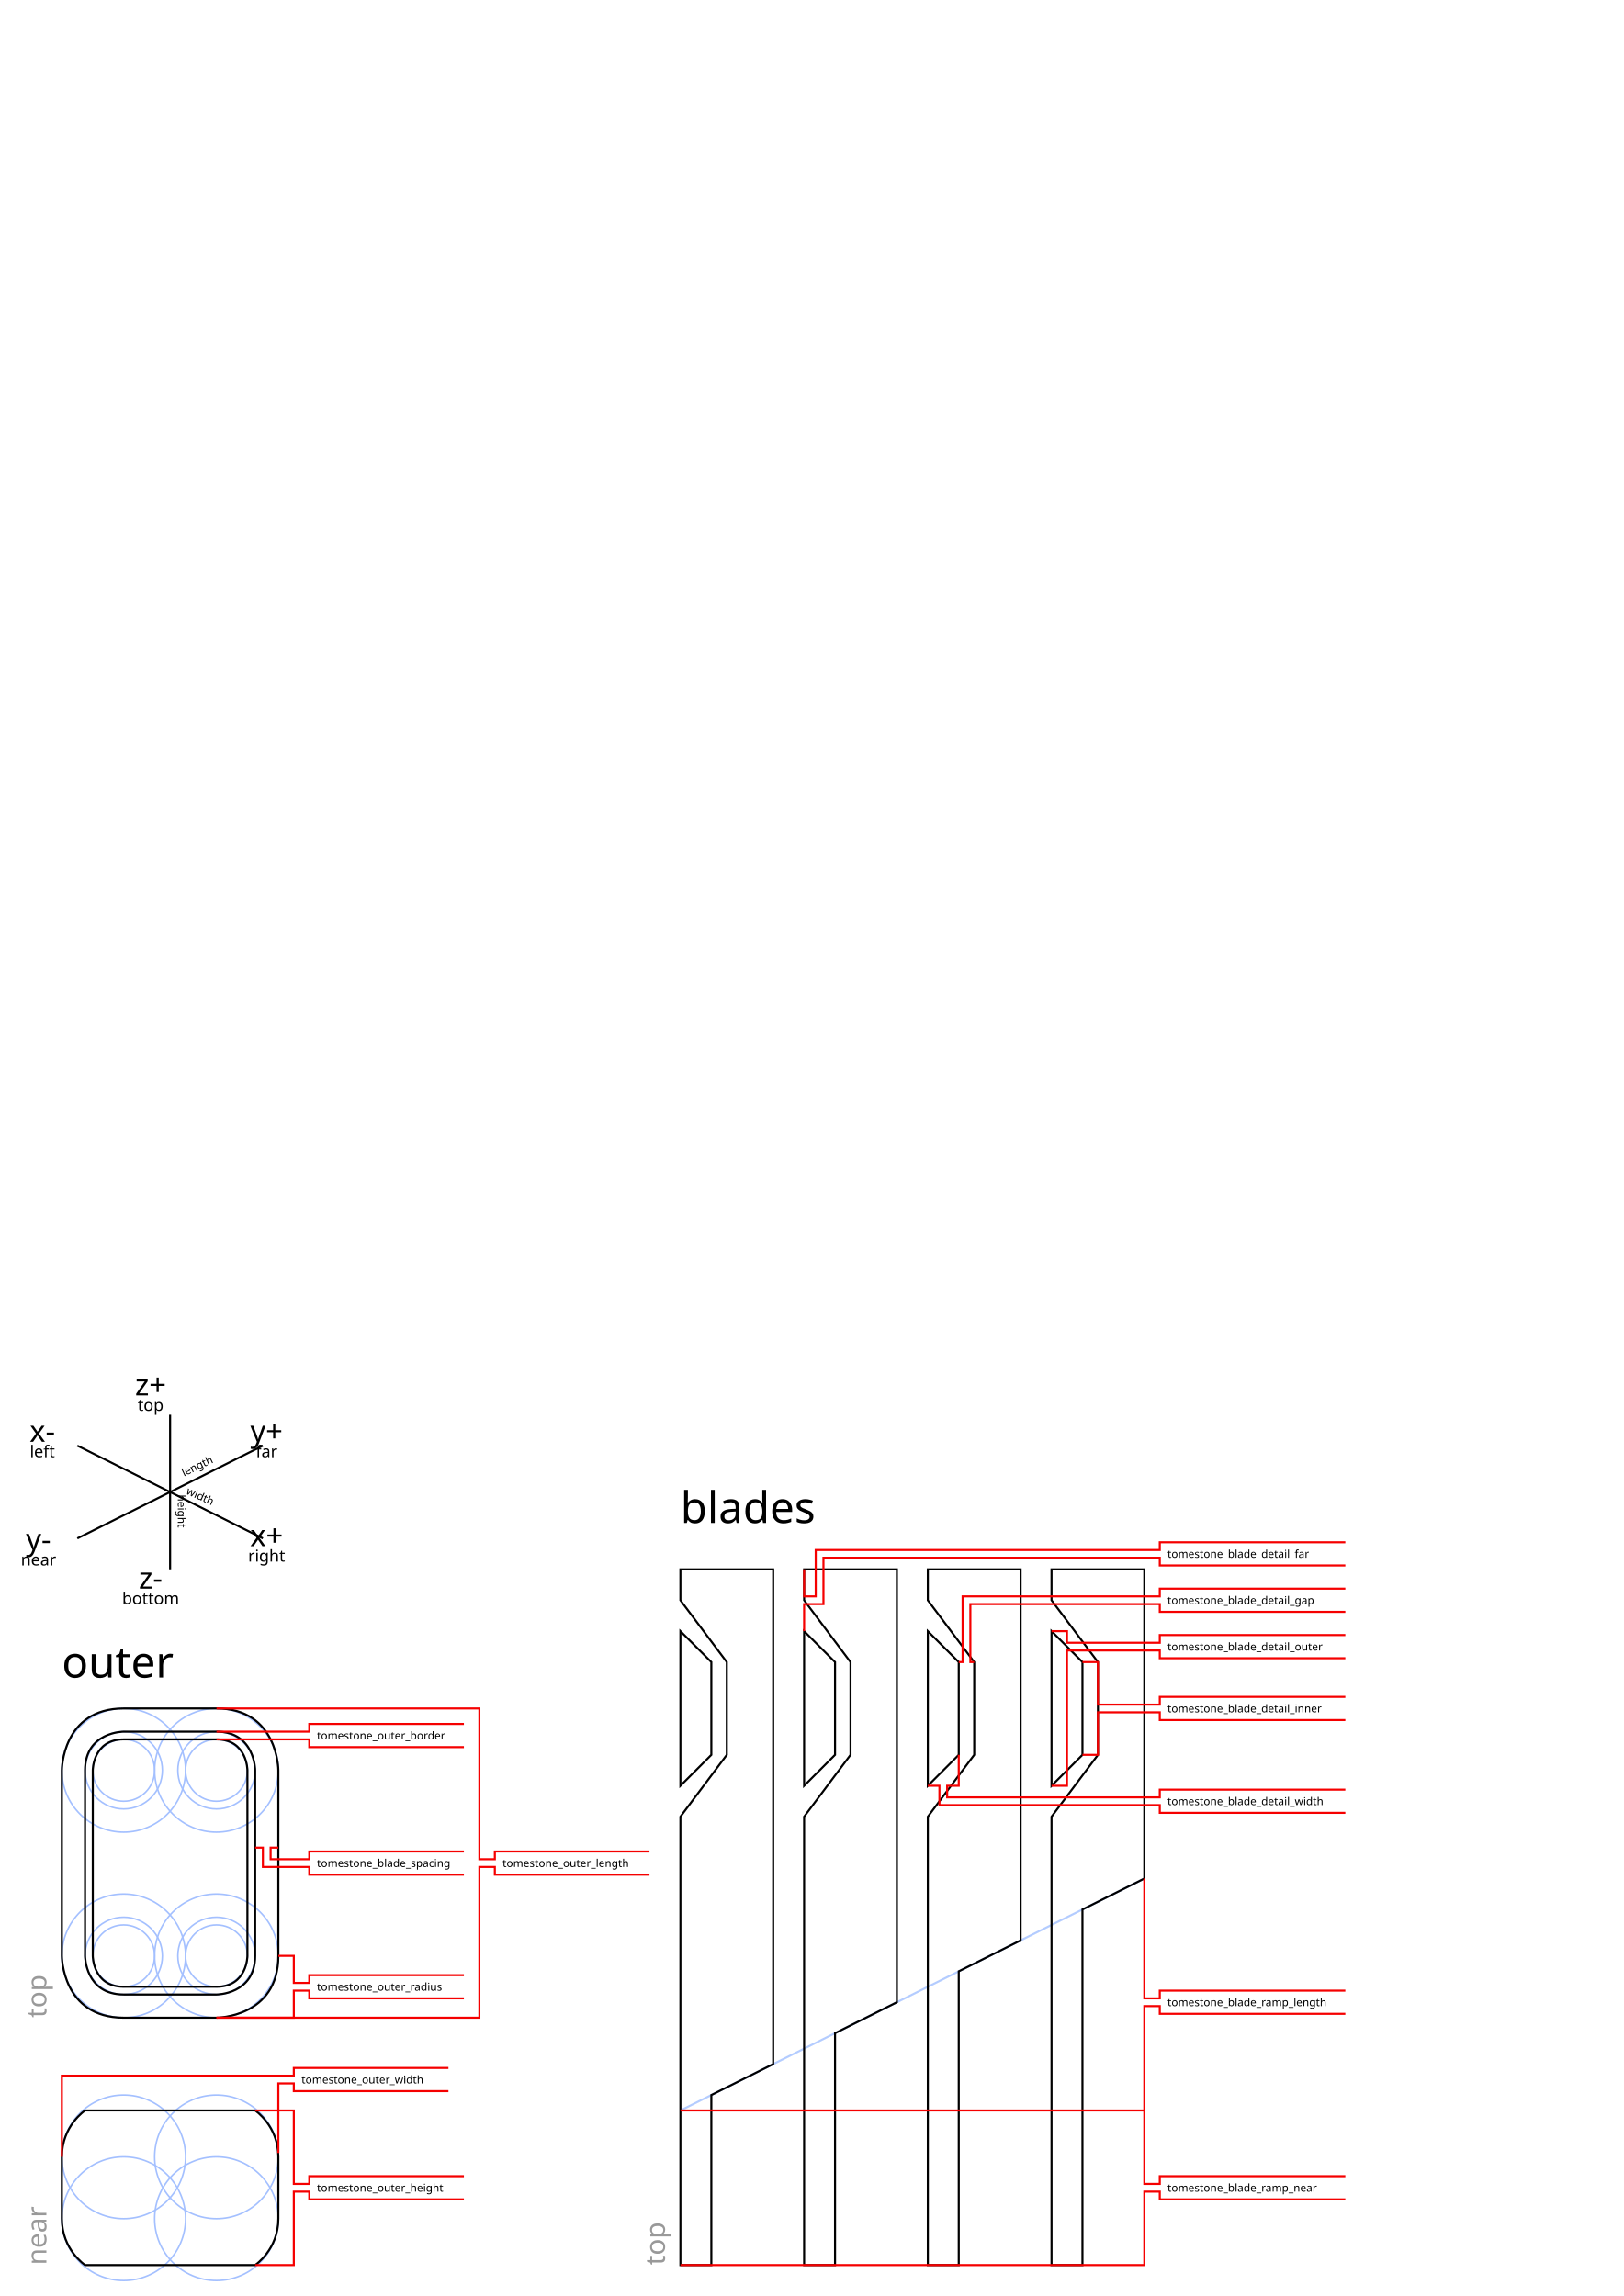
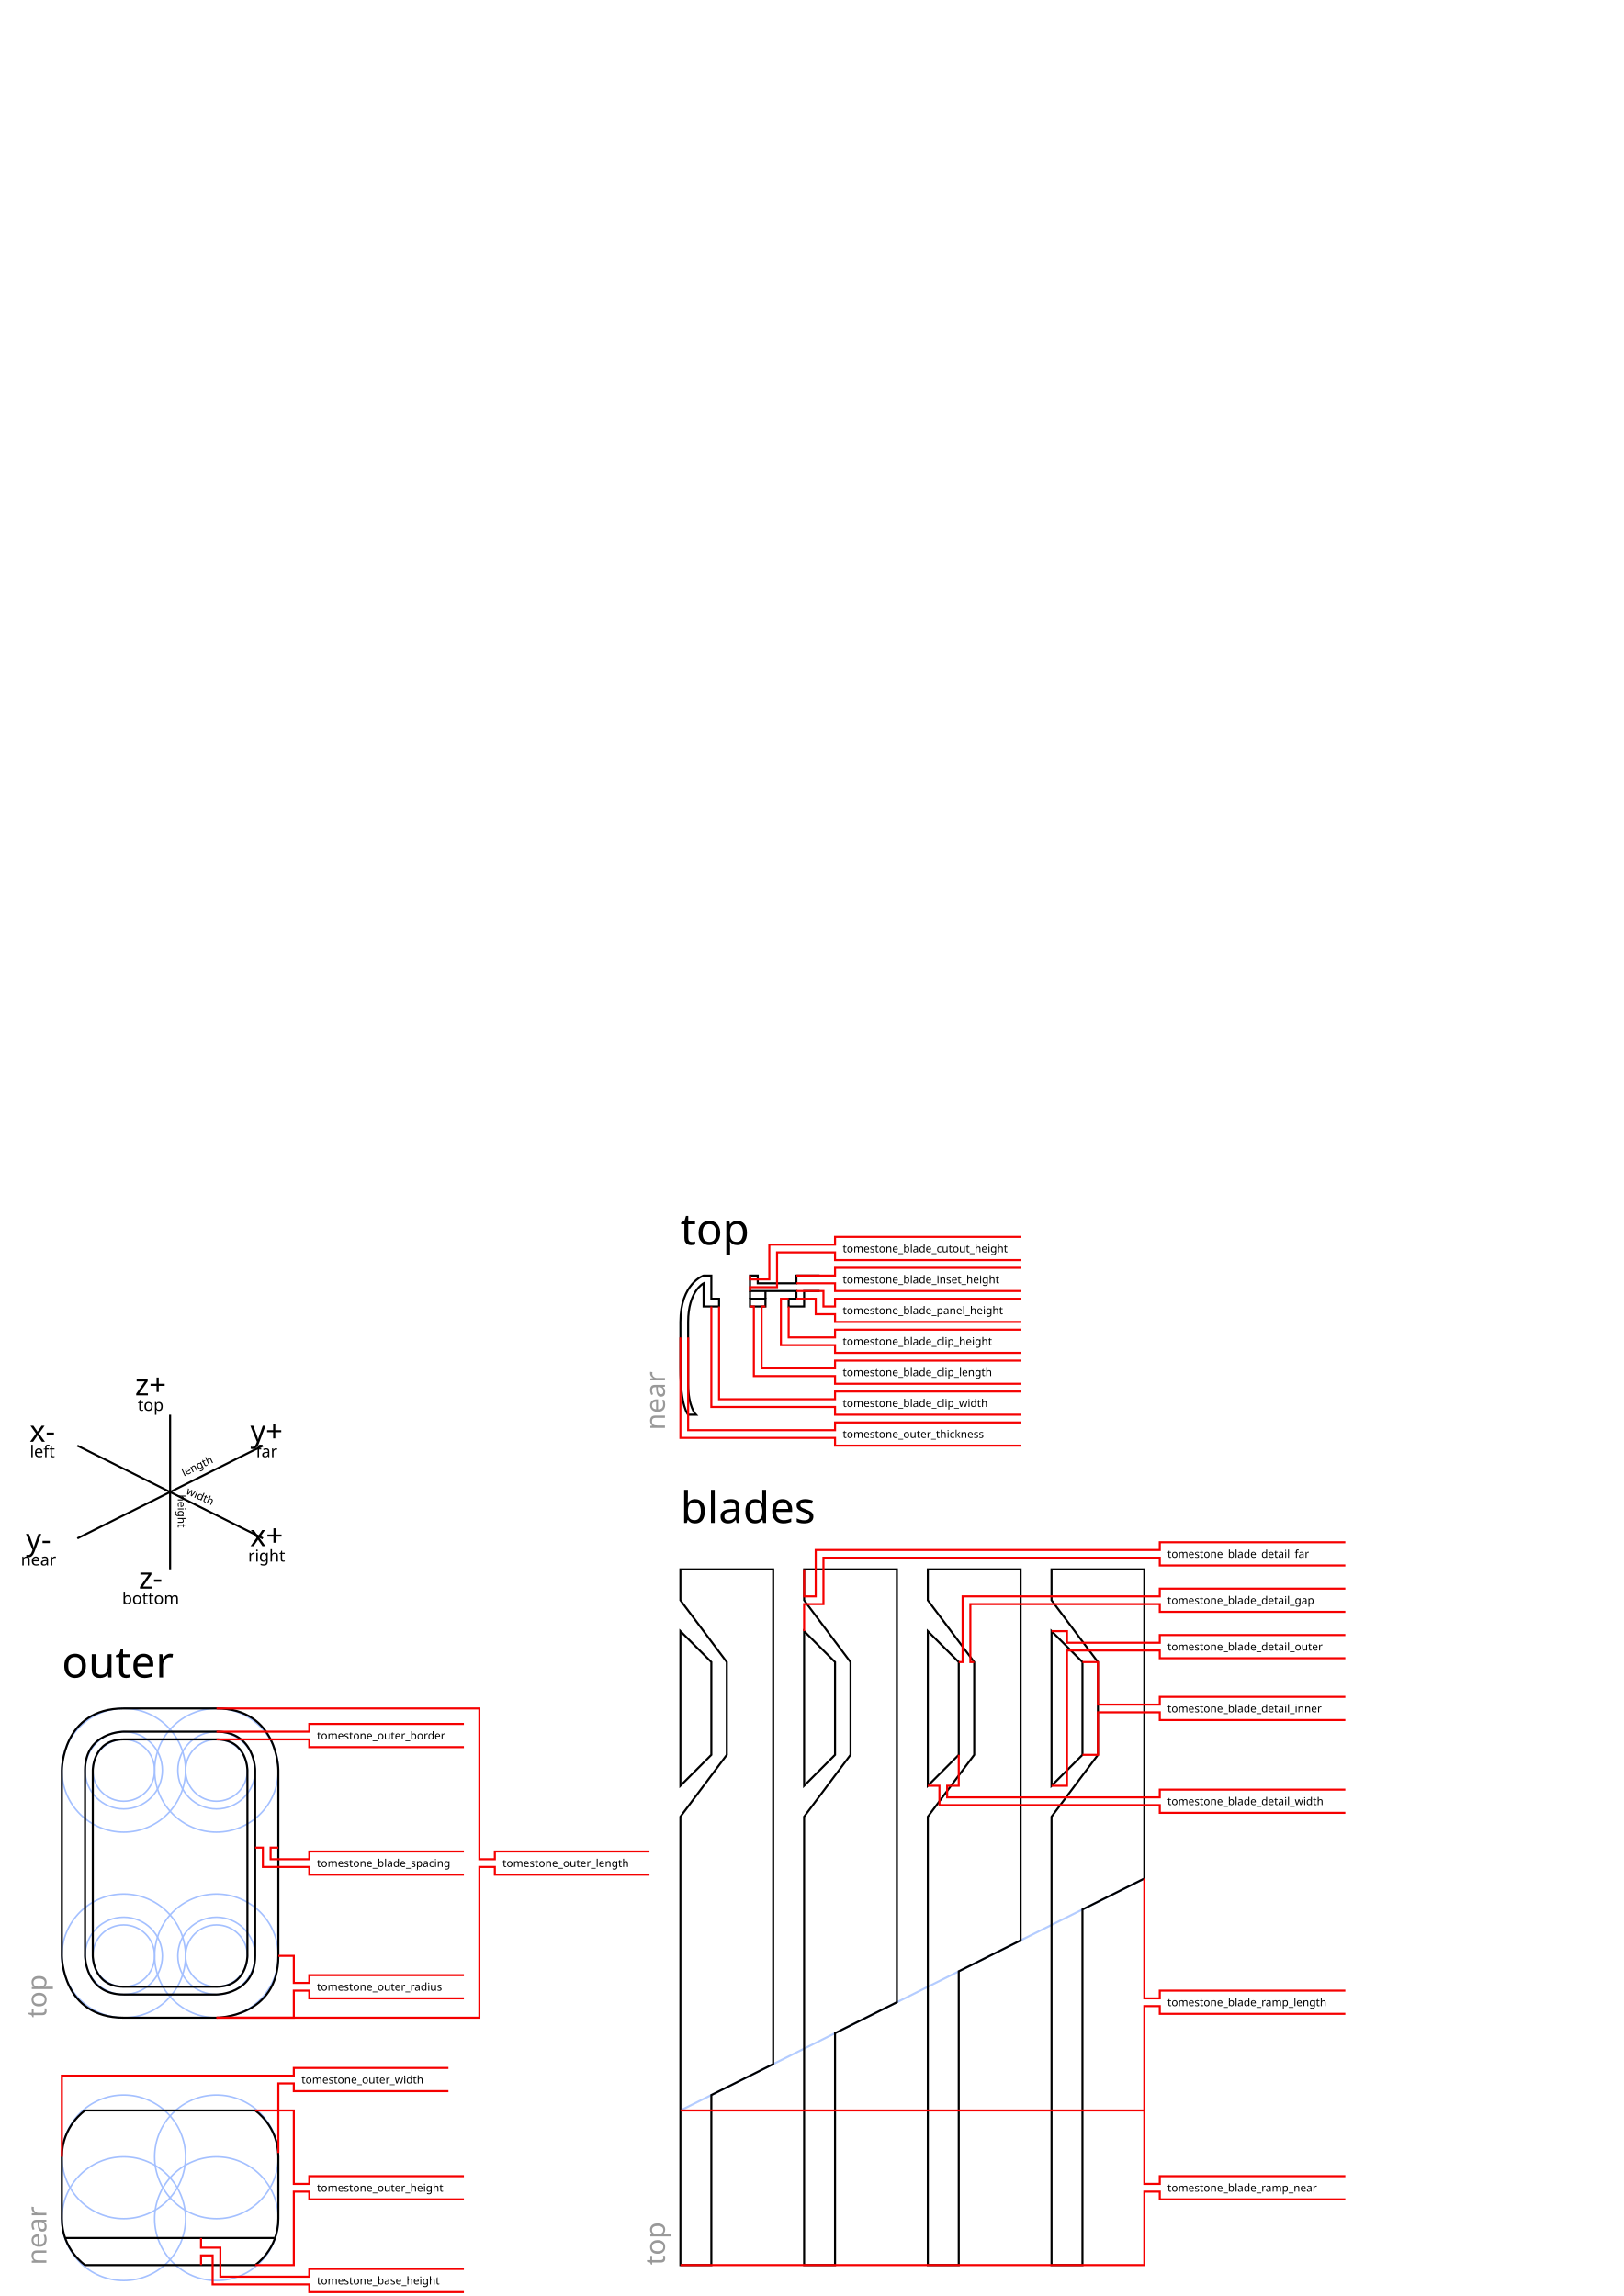
<svg xmlns="http://www.w3.org/2000/svg" width="210mm" height="297mm" viewBox="0 0 210 297" version="1.1" id="svg8">
  <defs id="defs2" />
  <g id="layer1">
    <path style="fill:none;stroke:#a3c0ff;stroke-width:0.265px;stroke-linecap:butt;stroke-linejoin:miter;stroke-opacity:0.82" d="M 88,273 148,243" id="path1386" />
    <path style="fill:none;stroke:#000000;stroke-width:0.265px;stroke-linecap:butt;stroke-linejoin:miter;stroke-opacity:1" d="m 88,293 h 4 v -22 l 8,-4 L 100,203 H 88 v 4 l 6,8 v 12 L 88,235 Z" id="path1392" />
    <circle style="fill:none;fill-opacity:1;stroke:#a4c0ff;stroke-width:0.2;stroke-miterlimit:4;stroke-dasharray:none;stroke-opacity:1" id="path817" cx="16" cy="253" r="8" />
    <circle style="fill:none;fill-opacity:1;stroke:#a4c0ff;stroke-width:0.2;stroke-miterlimit:4;stroke-dasharray:none;stroke-opacity:1" id="path819" cx="16" cy="229" r="8" />
    <circle style="fill:none;fill-opacity:1;stroke:#a4c0ff;stroke-width:0.2;stroke-miterlimit:4;stroke-dasharray:none;stroke-opacity:1" id="path821" cx="28" cy="229" r="8" />
    <circle style="fill:none;fill-opacity:1;stroke:#a4c0ff;stroke-width:0.2;stroke-miterlimit:4;stroke-dasharray:none;stroke-opacity:1" id="path823" cx="28" cy="253" r="8" />
    <path style="fill:none;stroke:#000000;stroke-width:0.265px;stroke-linecap:butt;stroke-linejoin:miter;stroke-opacity:1" d="m 8,253 v -24 c 0,0 0,-8 8,-8 8,0 4,0 12,0 8,0 8,8 8,8 0,0 0,16 0,24 0,8 -8,8 -8,8 0,0 -4,0 -12,0 -8,0 -8,-8 -8,-8 z" id="path825" />
    <circle style="fill:none;fill-opacity:1;stroke:#a4c0ff;stroke-width:0.2;stroke-miterlimit:4;stroke-dasharray:none;stroke-opacity:1" id="path827" cx="16" cy="229" r="5" />
    <circle style="fill:none;fill-opacity:1;stroke:#a4c0ff;stroke-width:0.2;stroke-miterlimit:4;stroke-dasharray:none;stroke-opacity:1" id="path829" cx="16" cy="229" r="4" />
    <circle style="fill:none;fill-opacity:1;stroke:#a4c0ff;stroke-width:0.2;stroke-miterlimit:4;stroke-dasharray:none;stroke-opacity:1" id="path849" cx="28" cy="229" r="5" />
    <circle style="fill:none;fill-opacity:1;stroke:#a4c0ff;stroke-width:0.2;stroke-miterlimit:4;stroke-dasharray:none;stroke-opacity:1" id="path851" cx="28" cy="229" r="4" />
    <circle style="fill:none;fill-opacity:1;stroke:#a4c0ff;stroke-width:0.2;stroke-miterlimit:4;stroke-dasharray:none;stroke-opacity:1" id="path853" cx="28" cy="253" r="5" />
    <circle style="fill:none;fill-opacity:1;stroke:#a4c0ff;stroke-width:0.2;stroke-miterlimit:4;stroke-dasharray:none;stroke-opacity:1" id="path855" cx="28" cy="253" r="4" />
    <circle style="fill:none;fill-opacity:1;stroke:#a4c0ff;stroke-width:0.2;stroke-miterlimit:4;stroke-dasharray:none;stroke-opacity:1" id="path857" cx="16" cy="253" r="5" />
    <circle style="fill:none;fill-opacity:1;stroke:#a4c0ff;stroke-width:0.2;stroke-miterlimit:4;stroke-dasharray:none;stroke-opacity:1" id="path859" cx="16" cy="253" r="4" />
    <path style="fill:none;stroke:#000000;stroke-width:0.265px;stroke-linecap:butt;stroke-linejoin:miter;stroke-opacity:1" d="m 11,253 c 0,0 0,-19 0,-24 0,-5 5,-5 5,-5 0,0 7,0 12,0 C 33,224 33,229 33,229 c 0,0 0,19 0,24 0,5 -5,5 -5,5 0,0 -7,0 -12,0 -5,0 -5,-5 -5,-5 z" id="path861" />
    <path style="fill:none;stroke:#000000;stroke-width:0.265px;stroke-linecap:butt;stroke-linejoin:miter;stroke-opacity:1" d="m 12,253 v -24 c 0,0 0,-4 4,-4 4,0 8,0 12,0 4,0 4,4 4,4 v 24 c 0,0 0,4 -4,4 -4,0 -8,0 -12,0 -4,0 -4,-4 -4,-4 z" id="path863" />
    <circle style="fill:none;fill-opacity:1;stroke:#a4c0ff;stroke-width:0.2;stroke-miterlimit:4;stroke-dasharray:none;stroke-opacity:1" id="path865" cx="16" cy="279" r="8" />
    <circle style="fill:none;fill-opacity:1;stroke:#a4c0ff;stroke-width:0.2;stroke-miterlimit:4;stroke-dasharray:none;stroke-opacity:1" id="path867" cx="28" cy="279" r="8" />
    <circle style="fill:none;fill-opacity:1;stroke:#a4c0ff;stroke-width:0.2;stroke-miterlimit:4;stroke-dasharray:none;stroke-opacity:1" id="path895" cx="28" cy="287" r="8" />
    <circle style="fill:none;fill-opacity:1;stroke:#a4c0ff;stroke-width:0.2;stroke-miterlimit:4;stroke-dasharray:none;stroke-opacity:1" id="path897" cx="16" cy="287" r="8" />
    <path style="fill:none;stroke:#000000;stroke-width:0.265px;stroke-linecap:butt;stroke-linejoin:miter;stroke-opacity:1" d="m 11,273 h 22 c 0,0 3,2 3,6 0,4 0,4 0,8 C 36,291 33,293 33,293 H 11 c 0,0 -3,-2 -3,-6 0,-4 0,-4 0,-8 C 8,275 11,273 11,273 Z" id="path899" />
    <text xml:space="preserve" style="font-style:normal;font-weight:normal;font-size:3.528px;line-height:1.5;font-family:sans-serif;text-align:center;letter-spacing:0px;word-spacing:0px;baseline-shift:baseline;text-anchor:middle;fill:#999999;fill-opacity:1;stroke:none;stroke-width:0.265" x="-261" y="6" id="text903" transform="rotate(-90)">
      <tspan id="tspan901" x="-261" y="6" style="font-size:3.528px;line-height:1.5;text-align:start;baseline-shift:baseline;text-anchor:start;fill:#999999;fill-opacity:1;stroke-width:0.265">top</tspan>
    </text>
    <path style="fill:none;stroke:#f50000;stroke-width:0.265px;stroke-linecap:butt;stroke-linejoin:miter;stroke-opacity:1" d="m 28,261 h 10 L 38,257.5 h 2 l 10e-7,1 H 60" id="path933" />
    <path style="fill:none;stroke:#f50000;stroke-width:0.265px;stroke-linecap:butt;stroke-linejoin:miter;stroke-opacity:1" d="m 36,253 h 2 L 38,256.5 h 2 l 10e-7,-1 H 60" id="path935" />
    <text xml:space="preserve" style="font-style:normal;font-weight:normal;font-size:3.528px;line-height:1.5;font-family:sans-serif;text-align:center;letter-spacing:0px;word-spacing:0px;baseline-shift:baseline;text-anchor:middle;fill:#000000;fill-opacity:1;stroke:none;stroke-width:0.265" x="41" y="257.5" id="text903-1-6">
      <tspan id="tspan901-2-0" x="41" y="257.5" style="font-size:1.411px;line-height:1.5;text-align:start;baseline-shift:baseline;text-anchor:start;stroke-width:0.265">tomestone_outer_radius</tspan>
    </text>
    <path style="fill:none;stroke:#f50000;stroke-width:0.265px;stroke-linecap:butt;stroke-linejoin:miter;stroke-opacity:1" d="m 28,261 h 34 v -19.5 h 2 v 1 h 20" id="path955" />
    <path style="fill:none;stroke:#f50000;stroke-width:0.265px;stroke-linecap:butt;stroke-linejoin:miter;stroke-opacity:1" d="m 28,221 h 34 v 19.5 h 2 v -1 h 20" id="path957" />
    <path style="fill:none;stroke:#f50000;stroke-width:0.265px;stroke-linecap:butt;stroke-linejoin:miter;stroke-opacity:1" d="m 28,224 h 12 v -1 H 60" id="path977" />
    <path style="fill:none;stroke:#f50000;stroke-width:0.265px;stroke-linecap:butt;stroke-linejoin:miter;stroke-opacity:1" d="m 28,225 h 12 v 1 H 60" id="path979" />
    <text xml:space="preserve" style="font-style:normal;font-weight:normal;font-size:3.528px;line-height:1.5;font-family:sans-serif;text-align:center;letter-spacing:0px;word-spacing:0px;baseline-shift:baseline;text-anchor:middle;fill:#000000;fill-opacity:1;stroke:none;stroke-width:0.265" x="41" y="225" id="text903-1-6-4">
      <tspan id="tspan901-2-0-5" x="41" y="225" style="font-size:1.411px;line-height:1.5;text-align:start;baseline-shift:baseline;text-anchor:start;stroke-width:0.265">tomestone_outer_border</tspan>
    </text>
    <path style="fill:none;stroke:#f50000;stroke-width:0.265px;stroke-linecap:butt;stroke-linejoin:miter;stroke-opacity:1" d="m 33,293 h 5 v -9.5 h 2 l 10e-7,1 h 20" id="path933-2" />
    <path style="fill:none;stroke:#f50000;stroke-width:0.265px;stroke-linecap:butt;stroke-linejoin:miter;stroke-opacity:1" d="m 33,273 h 5 L 38,282.5 h 2 l 10e-7,-1 h 20" id="path935-1" />
    <text xml:space="preserve" style="font-style:normal;font-weight:normal;font-size:3.528px;line-height:1.5;font-family:sans-serif;text-align:center;letter-spacing:0px;word-spacing:0px;baseline-shift:baseline;text-anchor:middle;fill:#000000;fill-opacity:1;stroke:none;stroke-width:0.265" x="41" y="283.5" id="text903-1-6-9">
      <tspan id="tspan901-2-0-0" x="41" y="283.5" style="font-size:1.411px;line-height:1.5;text-align:start;baseline-shift:baseline;text-anchor:start;stroke-width:0.265">tomestone_outer_height</tspan>
    </text>
    <path style="fill:none;stroke:#f50000;stroke-width:0.265px;stroke-linecap:butt;stroke-linejoin:miter;stroke-opacity:1" d="m 36,278.5 v -9 H 38 V 270.5 h 20" id="path1045" />
    <path style="fill:none;stroke:#f50000;stroke-width:0.265px;stroke-linecap:butt;stroke-linejoin:miter;stroke-opacity:1" d="m 8,279 v -10.5 h 30 v -1 h 20" id="path1047" />
    <text xml:space="preserve" style="font-style:normal;font-weight:normal;font-size:3.528px;line-height:1.5;font-family:sans-serif;text-align:center;letter-spacing:0px;word-spacing:0px;baseline-shift:baseline;text-anchor:middle;fill:#000000;fill-opacity:1;stroke:none;stroke-width:0.265" x="39" y="269.5" id="text903-1-6-9-4">
      <tspan id="tspan901-2-0-0-1" x="39" y="269.5" style="font-size:1.411px;line-height:1.5;text-align:start;baseline-shift:baseline;text-anchor:start;stroke-width:0.265">tomestone_outer_width</tspan>
    </text>
    <text xml:space="preserve" style="font-style:normal;font-weight:normal;font-size:3.528px;line-height:1.5;font-family:sans-serif;text-align:center;letter-spacing:0px;word-spacing:0px;baseline-shift:baseline;text-anchor:middle;fill:#999999;fill-opacity:1;stroke:none;stroke-width:0.265" x="-293" y="6" id="text903-7" transform="rotate(-90)">
      <tspan id="tspan901-4" x="-293" y="6" style="font-size:3.528px;line-height:1.5;text-align:start;baseline-shift:baseline;text-anchor:start;fill:#999999;fill-opacity:1;stroke-width:0.265">near</tspan>
    </text>
    <text xml:space="preserve" style="font-style:normal;font-weight:normal;font-size:3.528px;line-height:1.5;font-family:sans-serif;text-align:center;letter-spacing:0px;word-spacing:0px;baseline-shift:baseline;text-anchor:middle;fill:#000000;fill-opacity:1;stroke:none;stroke-width:0.265" x="65" y="241.5" id="text903-1-6-9-4-4">
      <tspan id="tspan901-2-0-0-1-3" x="65" y="241.5" style="font-size:1.411px;line-height:1.5;text-align:start;baseline-shift:baseline;text-anchor:start;stroke-width:0.265">tomestone_outer_length</tspan>
    </text>
    <path style="fill:none;stroke:#000000;stroke-width:0.265px;stroke-linecap:butt;stroke-linejoin:miter;stroke-opacity:1" d="M 10,199 34,187" id="path1103" />
    <path style="fill:none;stroke:#000000;stroke-width:0.265px;stroke-linecap:butt;stroke-linejoin:miter;stroke-opacity:1" d="m 10,187 24,12" id="path1105" />
    <path style="fill:none;stroke:#000000;stroke-width:0.265px;stroke-linecap:butt;stroke-linejoin:miter;stroke-opacity:1" d="M 22,203 V 183" id="path1107" />
    <text xml:space="preserve" style="font-style:normal;font-weight:normal;font-size:3.881px;line-height:1.25;font-family:sans-serif;letter-spacing:0px;word-spacing:0px;fill:#000000;fill-opacity:1;stroke:none;stroke-width:0.265" x="8" y="186.5" id="text1111">
      <tspan id="tspan1109" x="8" y="186.5" style="text-align:center;text-anchor:middle;stroke-width:0.265">x-</tspan>
    </text>
    <text xml:space="preserve" style="font-style:normal;font-weight:normal;font-size:3.881px;line-height:1.25;font-family:sans-serif;letter-spacing:0px;word-spacing:0px;fill:#000000;fill-opacity:1;stroke:none;stroke-width:0.265" x="8" y="188.5" id="text1115">
      <tspan id="tspan1113" x="8" y="188.5" style="font-size:2.117px;text-align:center;text-anchor:middle;stroke-width:0.265">left</tspan>
    </text>
    <text xml:space="preserve" style="font-style:normal;font-weight:normal;font-size:3.881px;line-height:1.25;font-family:sans-serif;letter-spacing:0px;word-spacing:0px;fill:#000000;fill-opacity:1;stroke:none;stroke-width:0.265" x="37" y="200" id="text1111-0">
      <tspan id="tspan1109-1" x="37" y="200" style="text-align:center;text-anchor:middle;stroke-width:0.265">x+</tspan>
    </text>
    <text xml:space="preserve" style="font-style:normal;font-weight:normal;font-size:3.881px;line-height:1.25;font-family:sans-serif;letter-spacing:0px;word-spacing:0px;fill:#000000;fill-opacity:1;stroke:none;stroke-width:0.265" x="37" y="202" id="text1115-4">
      <tspan id="tspan1113-0" x="37" y="202" style="font-size:2.117px;text-align:center;text-anchor:middle;stroke-width:0.265">right</tspan>
    </text>
    <text xml:space="preserve" style="font-style:normal;font-weight:normal;font-size:3.881px;line-height:1.25;font-family:sans-serif;letter-spacing:0px;word-spacing:0px;fill:#000000;fill-opacity:1;stroke:none;stroke-width:0.265" x="37" y="186.5" id="text1111-0-9">
      <tspan id="tspan1109-1-5" x="37" y="186.5" style="text-align:center;text-anchor:middle;stroke-width:0.265">y+</tspan>
    </text>
    <text xml:space="preserve" style="font-style:normal;font-weight:normal;font-size:3.881px;line-height:1.25;font-family:sans-serif;letter-spacing:0px;word-spacing:0px;fill:#000000;fill-opacity:1;stroke:none;stroke-width:0.265" x="37" y="188.5" id="text1115-4-1">
      <tspan id="tspan1113-0-7" x="37" y="188.5" style="font-size:2.117px;text-align:center;text-anchor:middle;stroke-width:0.265">far</tspan>
    </text>
    <text xml:space="preserve" style="font-style:normal;font-weight:normal;font-size:3.881px;line-height:1.25;font-family:sans-serif;letter-spacing:0px;word-spacing:0px;fill:#000000;fill-opacity:1;stroke:none;stroke-width:0.265" x="7.5" y="200.5" id="text1111-0-9-4">
      <tspan id="tspan1109-1-5-8" x="7.5" y="200.5" style="text-align:center;text-anchor:middle;stroke-width:0.265">y-</tspan>
    </text>
    <text xml:space="preserve" style="font-style:normal;font-weight:normal;font-size:3.881px;line-height:1.25;font-family:sans-serif;letter-spacing:0px;word-spacing:0px;fill:#000000;fill-opacity:1;stroke:none;stroke-width:0.265" x="7.5" y="202.5" id="text1115-4-1-9">
      <tspan id="tspan1113-0-7-3" x="7.5" y="202.5" style="font-size:2.117px;text-align:center;text-anchor:middle;stroke-width:0.265">near</tspan>
    </text>
    <text xml:space="preserve" style="font-style:normal;font-weight:normal;font-size:3.881px;line-height:1.25;font-family:sans-serif;letter-spacing:0px;word-spacing:0px;fill:#000000;fill-opacity:1;stroke:none;stroke-width:0.265" x="22" y="205.5" id="text1111-0-9-4-1">
      <tspan id="tspan1109-1-5-8-4" x="22" y="205.5" style="text-align:center;text-anchor:middle;stroke-width:0.265">z-</tspan>
    </text>
    <text xml:space="preserve" style="font-style:normal;font-weight:normal;font-size:3.881px;line-height:1.25;font-family:sans-serif;letter-spacing:0px;word-spacing:0px;fill:#000000;fill-opacity:1;stroke:none;stroke-width:0.265" x="22" y="207.5" id="text1115-4-1-9-2">
      <tspan id="tspan1113-0-7-3-8" x="22" y="207.5" style="font-size:2.117px;text-align:center;text-anchor:middle;stroke-width:0.265">bottom</tspan>
    </text>
    <text xml:space="preserve" style="font-style:normal;font-weight:normal;font-size:3.881px;line-height:1.25;font-family:sans-serif;letter-spacing:0px;word-spacing:0px;fill:#000000;fill-opacity:1;stroke:none;stroke-width:0.265" x="22" y="180.5" id="text1111-0-9-4-1-1">
      <tspan id="tspan1109-1-5-8-4-2" x="22" y="180.5" style="text-align:center;text-anchor:middle;stroke-width:0.265">z+</tspan>
    </text>
    <text xml:space="preserve" style="font-style:normal;font-weight:normal;font-size:3.881px;line-height:1.25;font-family:sans-serif;letter-spacing:0px;word-spacing:0px;fill:#000000;fill-opacity:1;stroke:none;stroke-width:0.265" x="22" y="182.5" id="text1115-4-1-9-2-2">
      <tspan id="tspan1113-0-7-3-8-5" x="22" y="182.5" style="font-size:2.117px;text-align:center;text-anchor:middle;stroke-width:0.265">top</tspan>
    </text>
    <text xml:space="preserve" style="font-style:normal;font-weight:normal;font-size:3.881px;line-height:1.25;font-family:sans-serif;letter-spacing:0px;word-spacing:0px;fill:#000000;fill-opacity:1;stroke:none;stroke-width:0.265" x="-55.669" y="182.773" id="text1115-4-2" transform="rotate(-25.36653)">
      <tspan id="tspan1113-0-0" x="-55.669" y="182.773" style="font-size:1.411px;text-align:center;text-anchor:middle;stroke-width:0.265">length</tspan>
    </text>
    <text xml:space="preserve" style="font-style:normal;font-weight:normal;font-size:3.881px;line-height:1.25;font-family:sans-serif;letter-spacing:0px;word-spacing:0px;fill:#000000;fill-opacity:1;stroke:none;stroke-width:0.265" x="105.227" y="166.542" id="text1115-4-2-1" transform="rotate(24.11479)">
      <tspan id="tspan1113-0-0-5" x="105.227" y="166.542" style="font-size:1.411px;text-align:center;text-anchor:middle;stroke-width:0.265">width</tspan>
    </text>
    <text xml:space="preserve" style="font-style:normal;font-weight:normal;font-size:3.881px;line-height:1.25;font-family:sans-serif;letter-spacing:0px;word-spacing:0px;fill:#000000;fill-opacity:1;stroke:none;stroke-width:0.265" x="198" y="-23" id="text1293" transform="rotate(90)">
      <tspan id="tspan1291" x="198" y="-23" style="font-size:1.411px;text-align:center;text-anchor:middle;stroke-width:0.265">height</tspan>
    </text>
    <text xml:space="preserve" style="font-style:normal;font-weight:normal;font-size:3.881px;line-height:1.25;font-family:sans-serif;letter-spacing:0px;word-spacing:0px;fill:#000000;fill-opacity:1;stroke:none;stroke-width:0.265" x="8" y="217" id="text1297">
      <tspan id="tspan1295" x="8" y="217" style="font-size:5.644px;stroke-width:0.265">outer</tspan>
    </text>
    <path style="fill:none;stroke:#f50000;stroke-width:0.265px;stroke-linecap:butt;stroke-linejoin:miter;stroke-opacity:1" d="M 36,239 H 35 v 1.5 h 5 v -1 H 60" id="path1299" />
    <path style="fill:none;stroke:#f50000;stroke-width:0.265px;stroke-linecap:butt;stroke-linejoin:miter;stroke-opacity:1" d="m 33,239 h 1 v 2.5 h 6 v 1 H 60" id="path1301" />
    <text xml:space="preserve" style="font-style:normal;font-weight:normal;font-size:3.528px;line-height:1.5;font-family:sans-serif;text-align:center;letter-spacing:0px;word-spacing:0px;baseline-shift:baseline;text-anchor:middle;fill:#000000;fill-opacity:1;stroke:none;stroke-width:0.265" x="41" y="241.5" id="text903-1-6-4-8">
      <tspan id="tspan901-2-0-5-3" x="41" y="241.5" style="font-size:1.411px;line-height:1.5;text-align:start;baseline-shift:baseline;text-anchor:start;stroke-width:0.265">tomestone_blade_spacing</tspan>
    </text>
    <text xml:space="preserve" style="font-style:normal;font-weight:normal;font-size:3.881px;line-height:1.25;font-family:sans-serif;letter-spacing:0px;word-spacing:0px;fill:#000000;fill-opacity:1;stroke:none;stroke-width:0.265" x="88" y="197" id="text1297-9">
      <tspan id="tspan1295-4" x="88" y="197" style="font-size:5.644px;stroke-width:0.265">blades</tspan>
    </text>
    <text xml:space="preserve" style="font-style:normal;font-weight:normal;font-size:3.528px;line-height:1.5;font-family:sans-serif;text-align:center;letter-spacing:0px;word-spacing:0px;baseline-shift:baseline;text-anchor:middle;fill:#999999;fill-opacity:1;stroke:none;stroke-width:0.265" x="-293" y="86" id="text903-8" transform="rotate(-90)">
      <tspan id="tspan901-1" x="-293" y="86" style="font-size:3.528px;line-height:1.5;text-align:start;baseline-shift:baseline;text-anchor:start;fill:#999999;fill-opacity:1;stroke-width:0.265">top</tspan>
    </text>
    <path style="fill:none;stroke:#000000;stroke-width:0.265px;stroke-linecap:butt;stroke-linejoin:miter;stroke-opacity:1" d="m 88,231 4,-4 v -12 l -4,-4 z" id="path1390" />
    <path style="fill:none;stroke:#000000;stroke-width:0.265px;stroke-linecap:butt;stroke-linejoin:miter;stroke-opacity:1" d="m 104,293 h 4 V 263 l 8,-4 L 116,203 h -12 v 4 l 6,8 v 12 l -6,8 z" id="path1392-8" />
    <path style="fill:none;stroke:#000000;stroke-width:0.265px;stroke-linecap:butt;stroke-linejoin:miter;stroke-opacity:1" d="m 120,293 h 4 V 255 l 8,-4 L 132,203 h -12 v 4 l 6,8 v 12 l -6,8 z" id="path1392-8-6" />
    <path style="fill:none;stroke:#000000;stroke-width:0.265px;stroke-linecap:butt;stroke-linejoin:miter;stroke-opacity:1" d="m 136,293 h 4 v -46 l 8,-4 L 148,203 h -12 v 4 l 6,8 v 12 l -6,8 z" id="path1392-8-3" />
    <path style="fill:none;stroke:#000000;stroke-width:0.265px;stroke-linecap:butt;stroke-linejoin:miter;stroke-opacity:1" d="m 104,231 4,-4 v -12 l -4,-4 z" id="path1390-6" />
    <path style="fill:none;stroke:#000000;stroke-width:0.265px;stroke-linecap:butt;stroke-linejoin:miter;stroke-opacity:1" d="m 120,231 4,-4 v -12 l -4,-4 z" id="path1390-9" />
    <path style="fill:none;stroke:#000000;stroke-width:0.265px;stroke-linecap:butt;stroke-linejoin:miter;stroke-opacity:1" d="m 136,231 4,-4 v -12 l -4,-4 z" id="path1390-5" />
    <text xml:space="preserve" style="font-style:normal;font-weight:normal;font-size:3.528px;line-height:1.5;font-family:sans-serif;text-align:center;letter-spacing:0px;word-spacing:0px;baseline-shift:baseline;text-anchor:middle;fill:#000000;fill-opacity:1;stroke:none;stroke-width:0.265" x="151" y="221.5" id="text903-1-6-9-4-4-8">
      <tspan id="tspan901-2-0-0-1-3-7" x="151" y="221.5" style="font-size:1.411px;line-height:1.5;text-align:start;baseline-shift:baseline;text-anchor:start;stroke-width:0.265">tomestone_blade_detail_inner</tspan>
    </text>
    <path style="fill:none;stroke:#f50000;stroke-width:0.265px;stroke-linecap:butt;stroke-linejoin:miter;stroke-opacity:1" d="m 140,215 h 2 v 5.5 h 8 v -1 h 24" id="path1501" />
    <path style="fill:none;stroke:#f50000;stroke-width:0.265px;stroke-linecap:butt;stroke-linejoin:miter;stroke-opacity:1" d="m 140,227 h 2 v -5.5 h 8 v 1 h 24" id="path1503" />
    <path style="fill:none;stroke:#f50000;stroke-width:0.265px;stroke-linecap:butt;stroke-linejoin:miter;stroke-opacity:1" d="m 136,211 h 2 l 0,1.5 h 12 v -1 h 24" id="path1505" />
    <path style="fill:none;stroke:#f50000;stroke-width:0.265px;stroke-linecap:butt;stroke-linejoin:miter;stroke-opacity:1" d="m 136,231 h 2 l 0,-17.5 h 12 v 1 h 24" id="path1507" />
    <text xml:space="preserve" style="font-style:normal;font-weight:normal;font-size:3.528px;line-height:1.5;font-family:sans-serif;text-align:center;letter-spacing:0px;word-spacing:0px;baseline-shift:baseline;text-anchor:middle;fill:#000000;fill-opacity:1;stroke:none;stroke-width:0.265" x="151" y="213.5" id="text903-1-6-9-4-4-8-4">
      <tspan id="tspan901-2-0-0-1-3-7-8" x="151" y="213.5" style="font-size:1.411px;line-height:1.5;text-align:start;baseline-shift:baseline;text-anchor:start;stroke-width:0.265">tomestone_blade_detail_outer</tspan>
    </text>
    <text xml:space="preserve" style="font-style:normal;font-weight:normal;font-size:3.528px;line-height:1.5;font-family:sans-serif;text-align:center;letter-spacing:0px;word-spacing:0px;baseline-shift:baseline;text-anchor:middle;fill:#000000;fill-opacity:1;stroke:none;stroke-width:0.265" x="151" y="233.5" id="text903-1-6-9-4-4-8-7">
      <tspan id="tspan901-2-0-0-1-3-7-6" x="151" y="233.5" style="font-size:1.411px;line-height:1.5;text-align:start;baseline-shift:baseline;text-anchor:start;stroke-width:0.265">tomestone_blade_detail_width</tspan>
    </text>
    <path style="fill:none;stroke:#f50000;stroke-width:0.265px;stroke-linecap:butt;stroke-linejoin:miter;stroke-opacity:1" d="m 120,231 h 1.5 v 2.5 H 150 v 1 l 24,0" id="path1545" />
    <path style="fill:none;stroke:#f50000;stroke-width:0.265px;stroke-linecap:butt;stroke-linejoin:miter;stroke-opacity:1" d="m 124,227 v 4 h -1.5 v 1.5 H 150 v -1 h 24" id="path1547" />
    <text xml:space="preserve" style="font-style:normal;font-weight:normal;font-size:3.528px;line-height:1.5;font-family:sans-serif;text-align:center;letter-spacing:0px;word-spacing:0px;baseline-shift:baseline;text-anchor:middle;fill:#000000;fill-opacity:1;stroke:none;stroke-width:0.265" x="151" y="207.5" id="text903-1-6-9-4-4-8-4-8">
      <tspan id="tspan901-2-0-0-1-3-7-8-2" x="151" y="207.5" style="font-size:1.411px;line-height:1.5;text-align:start;baseline-shift:baseline;text-anchor:start;stroke-width:0.265">tomestone_blade_detail_gap</tspan>
    </text>
    <path style="fill:none;stroke:#f50000;stroke-width:0.265px;stroke-linecap:butt;stroke-linejoin:miter;stroke-opacity:1" d="m 126,215 h -0.5 v -7.5 H 150 l 0,1 h 24" id="path1567" />
    <path style="fill:none;stroke:#f50000;stroke-width:0.265px;stroke-linecap:butt;stroke-linejoin:miter;stroke-opacity:1" d="m 124,215 h 0.5 v -8.5 H 150 v -1 h 24" id="path1569" />
    <path style="fill:none;stroke:#f50000;stroke-width:0.265px;stroke-linecap:butt;stroke-linejoin:miter;stroke-opacity:1" d="M 88,273 148,273 v -13.5 h 2 v 1 l 24,-10e-6" id="path1571" />
    <path style="fill:none;stroke:#f50000;stroke-width:0.265px;stroke-linecap:butt;stroke-linejoin:miter;stroke-opacity:1" d="m 148,243 v 15.5 h 2 v -1 l 24,0" id="path1573" />
    <text xml:space="preserve" style="font-style:normal;font-weight:normal;font-size:3.528px;line-height:1.5;font-family:sans-serif;text-align:center;letter-spacing:0px;word-spacing:0px;baseline-shift:baseline;text-anchor:middle;fill:#000000;fill-opacity:1;stroke:none;stroke-width:0.265" x="151" y="259.5" id="text903-1-6-9-4-4-8-7-2">
      <tspan id="tspan901-2-0-0-1-3-7-6-2" x="151" y="259.5" style="font-size:1.411px;line-height:1.5;text-align:start;baseline-shift:baseline;text-anchor:start;stroke-width:0.265">tomestone_blade_ramp_length</tspan>
    </text>
    <path style="fill:none;stroke:#f50000;stroke-width:0.265px;stroke-linecap:butt;stroke-linejoin:miter;stroke-opacity:1" d="m 88,293 h 60 v -9.5 h 2 V 284.5 h 24" id="path1593" />
    <path style="fill:none;stroke:#f50000;stroke-width:0.265px;stroke-linecap:butt;stroke-linejoin:miter;stroke-opacity:1" d="m 148,273 v 9.5 h 2 v -1 h 24" id="path1595" />
    <text xml:space="preserve" style="font-style:normal;font-weight:normal;font-size:3.528px;line-height:1.5;font-family:sans-serif;text-align:center;letter-spacing:0px;word-spacing:0px;baseline-shift:baseline;text-anchor:middle;fill:#000000;fill-opacity:1;stroke:none;stroke-width:0.265" x="151" y="283.5" id="text903-1-6-9-4-4-8-7-2-6">
      <tspan id="tspan901-2-0-0-1-3-7-6-2-4" x="151" y="283.5" style="font-size:1.411px;line-height:1.5;text-align:start;baseline-shift:baseline;text-anchor:start;stroke-width:0.265">tomestone_blade_ramp_near</tspan>
    </text>
    <path style="fill:none;stroke:#f50000;stroke-width:0.265px;stroke-linecap:butt;stroke-linejoin:miter;stroke-opacity:1" d="m 104,211 0,-3.5 h 2.5 l 0,-6 H 150 v 1 h 24" id="path1617" />
    <path style="fill:none;stroke:#f50000;stroke-width:0.265px;stroke-linecap:butt;stroke-linejoin:miter;stroke-opacity:1" d="m 104,203 0,3.5 h 1.5 l 0,-6 H 150 v -1 h 24" id="path1619" />
    <text xml:space="preserve" style="font-style:normal;font-weight:normal;font-size:3.528px;line-height:1.5;font-family:sans-serif;text-align:center;letter-spacing:0px;word-spacing:0px;baseline-shift:baseline;text-anchor:middle;fill:#000000;fill-opacity:1;stroke:none;stroke-width:0.265" x="151" y="201.5" id="text903-1-6-9-4-4-8-4-8-6">
      <tspan id="tspan901-2-0-0-1-3-7-8-2-9" x="151" y="201.5" style="font-size:1.411px;line-height:1.5;text-align:start;baseline-shift:baseline;text-anchor:start;stroke-width:0.265">tomestone_blade_detail_far</tspan>
    </text>
+     <path style="fill:none;stroke:#000000;stroke-width:0.265px;stroke-linecap:butt;stroke-linejoin:miter;stroke-opacity:1" d="M 35.5,289.5 H 8.5" id="path1639" />
+     <path style="fill:none;stroke:#f50000;stroke-width:0.265px;stroke-linecap:butt;stroke-linejoin:miter;stroke-opacity:1" d="m 26,289.5 0,1.25 h 2.5 l 0,3.75 h 11.5 v -1 h 20" id="path1645" />
+     <path style="fill:none;stroke:#f50000;stroke-width:0.265px;stroke-linecap:butt;stroke-linejoin:miter;stroke-opacity:1" d="m 26,293 0,-1.25 h 1.5 l 0,3.75 h 12.5 v 1 h 20" id="path1647" />
+     <text xml:space="preserve" style="font-style:normal;font-weight:normal;font-size:3.528px;line-height:1.5;font-family:sans-serif;text-align:center;letter-spacing:0px;word-spacing:0px;baseline-shift:baseline;text-anchor:middle;fill:#000000;fill-opacity:1;stroke:none;stroke-width:0.265" x="41" y="295.5" id="text903-1-6-9-0">
+       <tspan id="tspan901-2-0-0-7" x="41" y="295.5" style="font-size:1.411px;line-height:1.5;text-align:start;baseline-shift:baseline;text-anchor:start;stroke-width:0.265">tomestone_base_height</tspan>
+     </text>
+     <text xml:space="preserve" style="font-style:normal;font-weight:normal;font-size:3.881px;line-height:1.25;font-family:sans-serif;letter-spacing:0px;word-spacing:0px;fill:#000000;fill-opacity:1;stroke:none;stroke-width:0.265" x="88" y="161" id="text1297-9-4">
+       <tspan id="tspan1295-4-3" x="88" y="161" style="font-size:5.644px;stroke-width:0.265">top</tspan>
+     </text>
+     <text xml:space="preserve" style="font-style:normal;font-weight:normal;font-size:3.528px;line-height:1.5;font-family:sans-serif;text-align:center;letter-spacing:0px;word-spacing:0px;baseline-shift:baseline;text-anchor:middle;fill:#999999;fill-opacity:1;stroke:none;stroke-width:0.265" x="-185" y="86" id="text903-7-7" transform="rotate(-90)">
+       <tspan id="tspan901-4-1" x="-185" y="86" style="font-size:3.528px;line-height:1.5;text-align:start;baseline-shift:baseline;text-anchor:start;fill:#999999;fill-opacity:1;stroke-width:0.265">near</tspan>
+     </text>
+     <path style="fill:none;stroke:#000000;stroke-width:0.265px;stroke-linecap:butt;stroke-linejoin:miter;stroke-opacity:1" d="m 106,167 h -2 l 0,2 h -2 v -1 h 1 v -1 h -6 l -2e-6,-2 h 1 v 1 H 103 v -1 l 3,0" id="path1727" />
+     <path style="fill:none;stroke:#000000;stroke-width:0.265px;stroke-linecap:butt;stroke-linejoin:miter;stroke-opacity:1" d="m 92,165 v 3 h 1 v 1 h -2 v -3 c 0,0 -2,1 -2,5 0,4 0,5 0,8 0,3 1,4 1,4 h -1 c 0,0 -1,-1 -1,-6 0,-5 0,-1 0,-6 0,-5 3,-6 3,-6 z" id="path1729" />
+     <text xml:space="preserve" style="font-style:normal;font-weight:normal;font-size:3.528px;line-height:1.5;font-family:sans-serif;text-align:center;letter-spacing:0px;word-spacing:0px;baseline-shift:baseline;text-anchor:middle;fill:#000000;fill-opacity:1;stroke:none;stroke-width:0.265" x="109" y="166" id="text903-1-6-9-4-4-6">
+       <tspan id="tspan901-2-0-0-1-3-79" x="109" y="166" style="font-size:1.411px;line-height:1.5;text-align:start;baseline-shift:baseline;text-anchor:start;stroke-width:0.265">tomestone_blade_inset_height</tspan>
+     </text>
+     <text xml:space="preserve" style="font-style:normal;font-weight:normal;font-size:3.528px;line-height:1.5;font-family:sans-serif;text-align:center;letter-spacing:0px;word-spacing:0px;baseline-shift:baseline;text-anchor:middle;fill:#000000;fill-opacity:1;stroke:none;stroke-width:0.265" x="109" y="170" id="text903-1-6-9-4-4-6-6">
+       <tspan id="tspan901-2-0-0-1-3-79-5" x="109" y="170" style="font-size:1.411px;line-height:1.5;text-align:start;baseline-shift:baseline;text-anchor:start;stroke-width:0.265">tomestone_blade_panel_height</tspan>
+     </text>
+     <text xml:space="preserve" style="font-style:normal;font-weight:normal;font-size:3.528px;line-height:1.5;font-family:sans-serif;text-align:center;letter-spacing:0px;word-spacing:0px;baseline-shift:baseline;text-anchor:middle;fill:#000000;fill-opacity:1;stroke:none;stroke-width:0.265" x="109" y="174" id="text903-1-6-9-4-4-6-6-8">
+       <tspan id="tspan901-2-0-0-1-3-79-5-9" x="109" y="174" style="font-size:1.411px;line-height:1.5;text-align:start;baseline-shift:baseline;text-anchor:start;stroke-width:0.265">tomestone_blade_clip_height</tspan>
+     </text>
+     <text xml:space="preserve" style="font-style:normal;font-weight:normal;font-size:3.528px;line-height:1.5;font-family:sans-serif;text-align:center;letter-spacing:0px;word-spacing:0px;baseline-shift:baseline;text-anchor:middle;fill:#000000;fill-opacity:1;stroke:none;stroke-width:0.265" x="109" y="182" id="text903-1-6-9-4-4-6-6-8-2">
+       <tspan id="tspan901-2-0-0-1-3-79-5-9-0" x="109" y="182" style="font-size:1.411px;line-height:1.5;text-align:start;baseline-shift:baseline;text-anchor:start;stroke-width:0.265">tomestone_blade_clip_width</tspan>
+     </text>
+     <text xml:space="preserve" style="font-style:normal;font-weight:normal;font-size:3.528px;line-height:1.5;font-family:sans-serif;text-align:center;letter-spacing:0px;word-spacing:0px;baseline-shift:baseline;text-anchor:middle;fill:#000000;fill-opacity:1;stroke:none;stroke-width:0.265" x="109" y="178" id="text903-1-6-9-4-4-6-6-8-2-4">
+       <tspan id="tspan901-2-0-0-1-3-79-5-9-0-7" x="109" y="178" style="font-size:1.411px;line-height:1.5;text-align:start;baseline-shift:baseline;text-anchor:start;stroke-width:0.265">tomestone_blade_clip_length</tspan>
+     </text>
+     <path style="fill:none;stroke:#f50000;stroke-width:0.265px;stroke-linecap:butt;stroke-linejoin:miter;stroke-opacity:0.992" d="m 103,166 h 5 v 1 h 24" id="path1839" />
+     <path style="fill:none;stroke:#f50000;stroke-width:0.265px;stroke-linecap:butt;stroke-linejoin:miter;stroke-opacity:0.992" d="m 103,165 h 5 v -1 h 24" id="path1841" />
+     <text xml:space="preserve" style="font-style:normal;font-weight:normal;font-size:3.528px;line-height:1.5;font-family:sans-serif;text-align:center;letter-spacing:0px;word-spacing:0px;baseline-shift:baseline;text-anchor:middle;fill:#000000;fill-opacity:1;stroke:none;stroke-width:0.265" x="109" y="162" id="text903-1-6-9-4-4-6-1">
+       <tspan id="tspan901-2-0-0-1-3-79-52" x="109" y="162" style="font-size:1.411px;line-height:1.5;text-align:start;baseline-shift:baseline;text-anchor:start;stroke-width:0.265">tomestone_blade_cutout_height</tspan>
+     </text>
+     <path style="fill:none;stroke:#f50000;stroke-width:0.265px;stroke-linecap:butt;stroke-linejoin:miter;stroke-opacity:0.992" d="m 97,165 v 0.5 l 2.5,0 V 161 l 8.5,0 v -1 h 24" id="path1841-1" />
+     <path style="fill:none;stroke:#f50000;stroke-width:0.265px;stroke-linecap:butt;stroke-linejoin:miter;stroke-opacity:0.992" d="m 97,167 v -0.5 h 3.5 l 0,-4.5 7.5,0 v 1 h 24" id="path1839-8" />
+     <path style="fill:none;stroke:#f50000;stroke-width:0.265px;stroke-linecap:butt;stroke-linejoin:miter;stroke-opacity:0.992" d="m 103,168 h 2.5 v 2 l 2.5,0 v 1 h 24" id="path1839-5" />
+     <path style="fill:none;stroke:#f50000;stroke-width:0.265px;stroke-linecap:butt;stroke-linejoin:miter;stroke-opacity:0.992" d="m 103,167 h 3.5 v 2 h 1.5 v -1 h 24" id="path1841-6" />
+     <path style="fill:none;stroke:#000000;stroke-width:0.265px;stroke-linecap:butt;stroke-linejoin:miter;stroke-opacity:1" d="m 97,168 v 1 h 2 v -1 z" id="path1924" />
+     <path style="fill:none;stroke:#000000;stroke-width:0.265px;stroke-linecap:butt;stroke-linejoin:miter;stroke-opacity:1" d="m 99,167 v 1" id="path1926" />
+     <path style="fill:none;stroke:#000000;stroke-width:0.265px;stroke-linecap:butt;stroke-linejoin:miter;stroke-opacity:1" d="m 97,167 v 1" id="path1928" />
+     <path style="fill:none;stroke:#f50000;stroke-width:0.265px;stroke-linecap:butt;stroke-linejoin:miter;stroke-opacity:0.992" d="m 97,169 h 0.5 v 9 H 108 v 1 h 24" id="path1839-6" />
+     <path style="fill:none;stroke:#f50000;stroke-width:0.265px;stroke-linecap:butt;stroke-linejoin:miter;stroke-opacity:0.992" d="m 99,169 h -0.5 l 0,8 9.5,0 v -1 h 24" id="path1841-3" />
+     <path style="fill:none;stroke:#f50000;stroke-width:0.265px;stroke-linecap:butt;stroke-linejoin:miter;stroke-opacity:0.992" d="m 102,168 h -1 l 0,6 h 7 v 1 h 24" id="path1839-89" />
+     <path style="fill:none;stroke:#f50000;stroke-width:0.265px;stroke-linecap:butt;stroke-linejoin:miter;stroke-opacity:0.992" d="m 102,169 v 4 l 6,0 v -1 h 24" id="path1841-35" />
+     <path style="fill:none;stroke:#f50000;stroke-width:0.265px;stroke-linecap:butt;stroke-linejoin:miter;stroke-opacity:0.992" d="m 92,169 v 13 l 16,0 v 1 h 24" id="path1839-7" />
+     <path style="fill:none;stroke:#f50000;stroke-width:0.265px;stroke-linecap:butt;stroke-linejoin:miter;stroke-opacity:0.992" d="m 93,169 0,12 h 15 v -1 h 24" id="path1841-8" />
+     <text xml:space="preserve" style="font-style:normal;font-weight:normal;font-size:3.528px;line-height:1.5;font-family:sans-serif;text-align:center;letter-spacing:0px;word-spacing:0px;baseline-shift:baseline;text-anchor:middle;fill:#000000;fill-opacity:1;stroke:none;stroke-width:0.265" x="109" y="186" id="text903-1-6-9-4-4-6-6-8-2-0">
+       <tspan id="tspan901-2-0-0-1-3-79-5-9-0-1" x="109" y="186" style="font-size:1.411px;line-height:1.5;text-align:start;baseline-shift:baseline;text-anchor:start;stroke-width:0.265">tomestone_outer_thickness</tspan>
+     </text>
+     <path style="fill:none;stroke:#f50000;stroke-width:0.265px;stroke-linecap:butt;stroke-linejoin:miter;stroke-opacity:0.992" d="m 88,173 0,13 20,0 v 1 h 24" id="path1839-7-1" />
+     <path style="fill:none;stroke:#f50000;stroke-width:0.265px;stroke-linecap:butt;stroke-linejoin:miter;stroke-opacity:0.992" d="m 89,173 v 12 h 19 v -1 h 24" id="path1841-8-6" />
  </g>
</svg>
